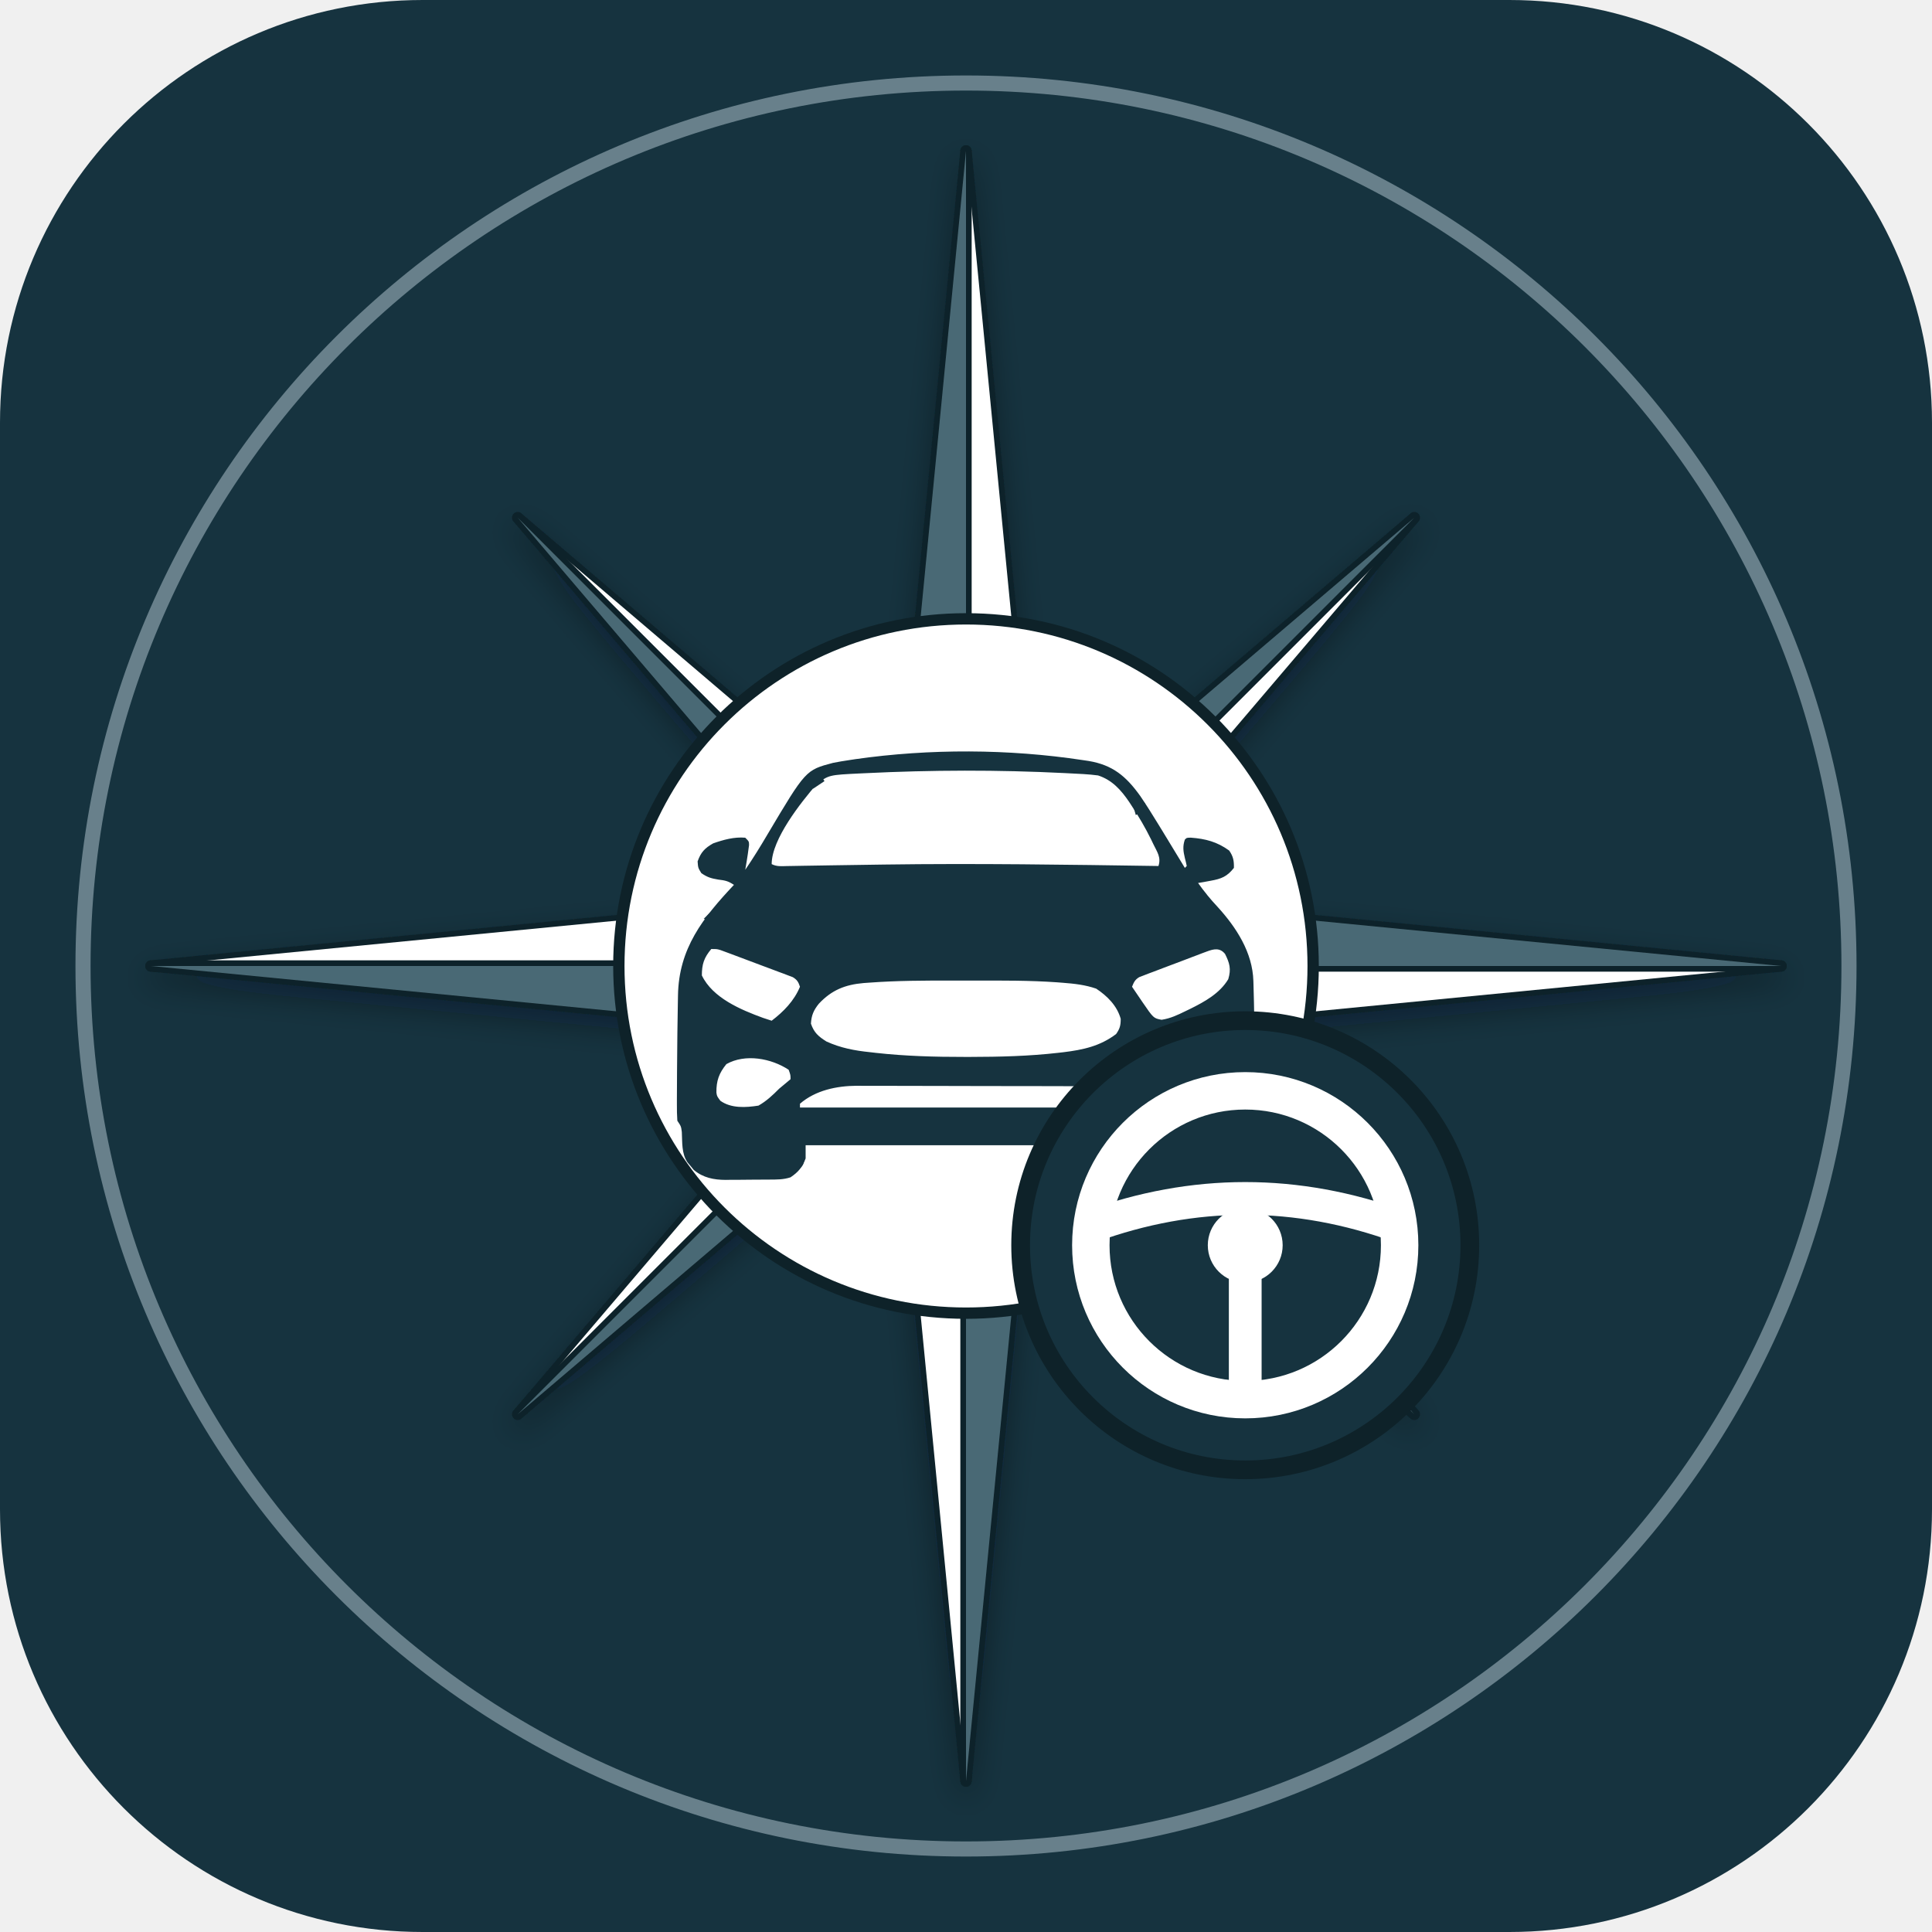
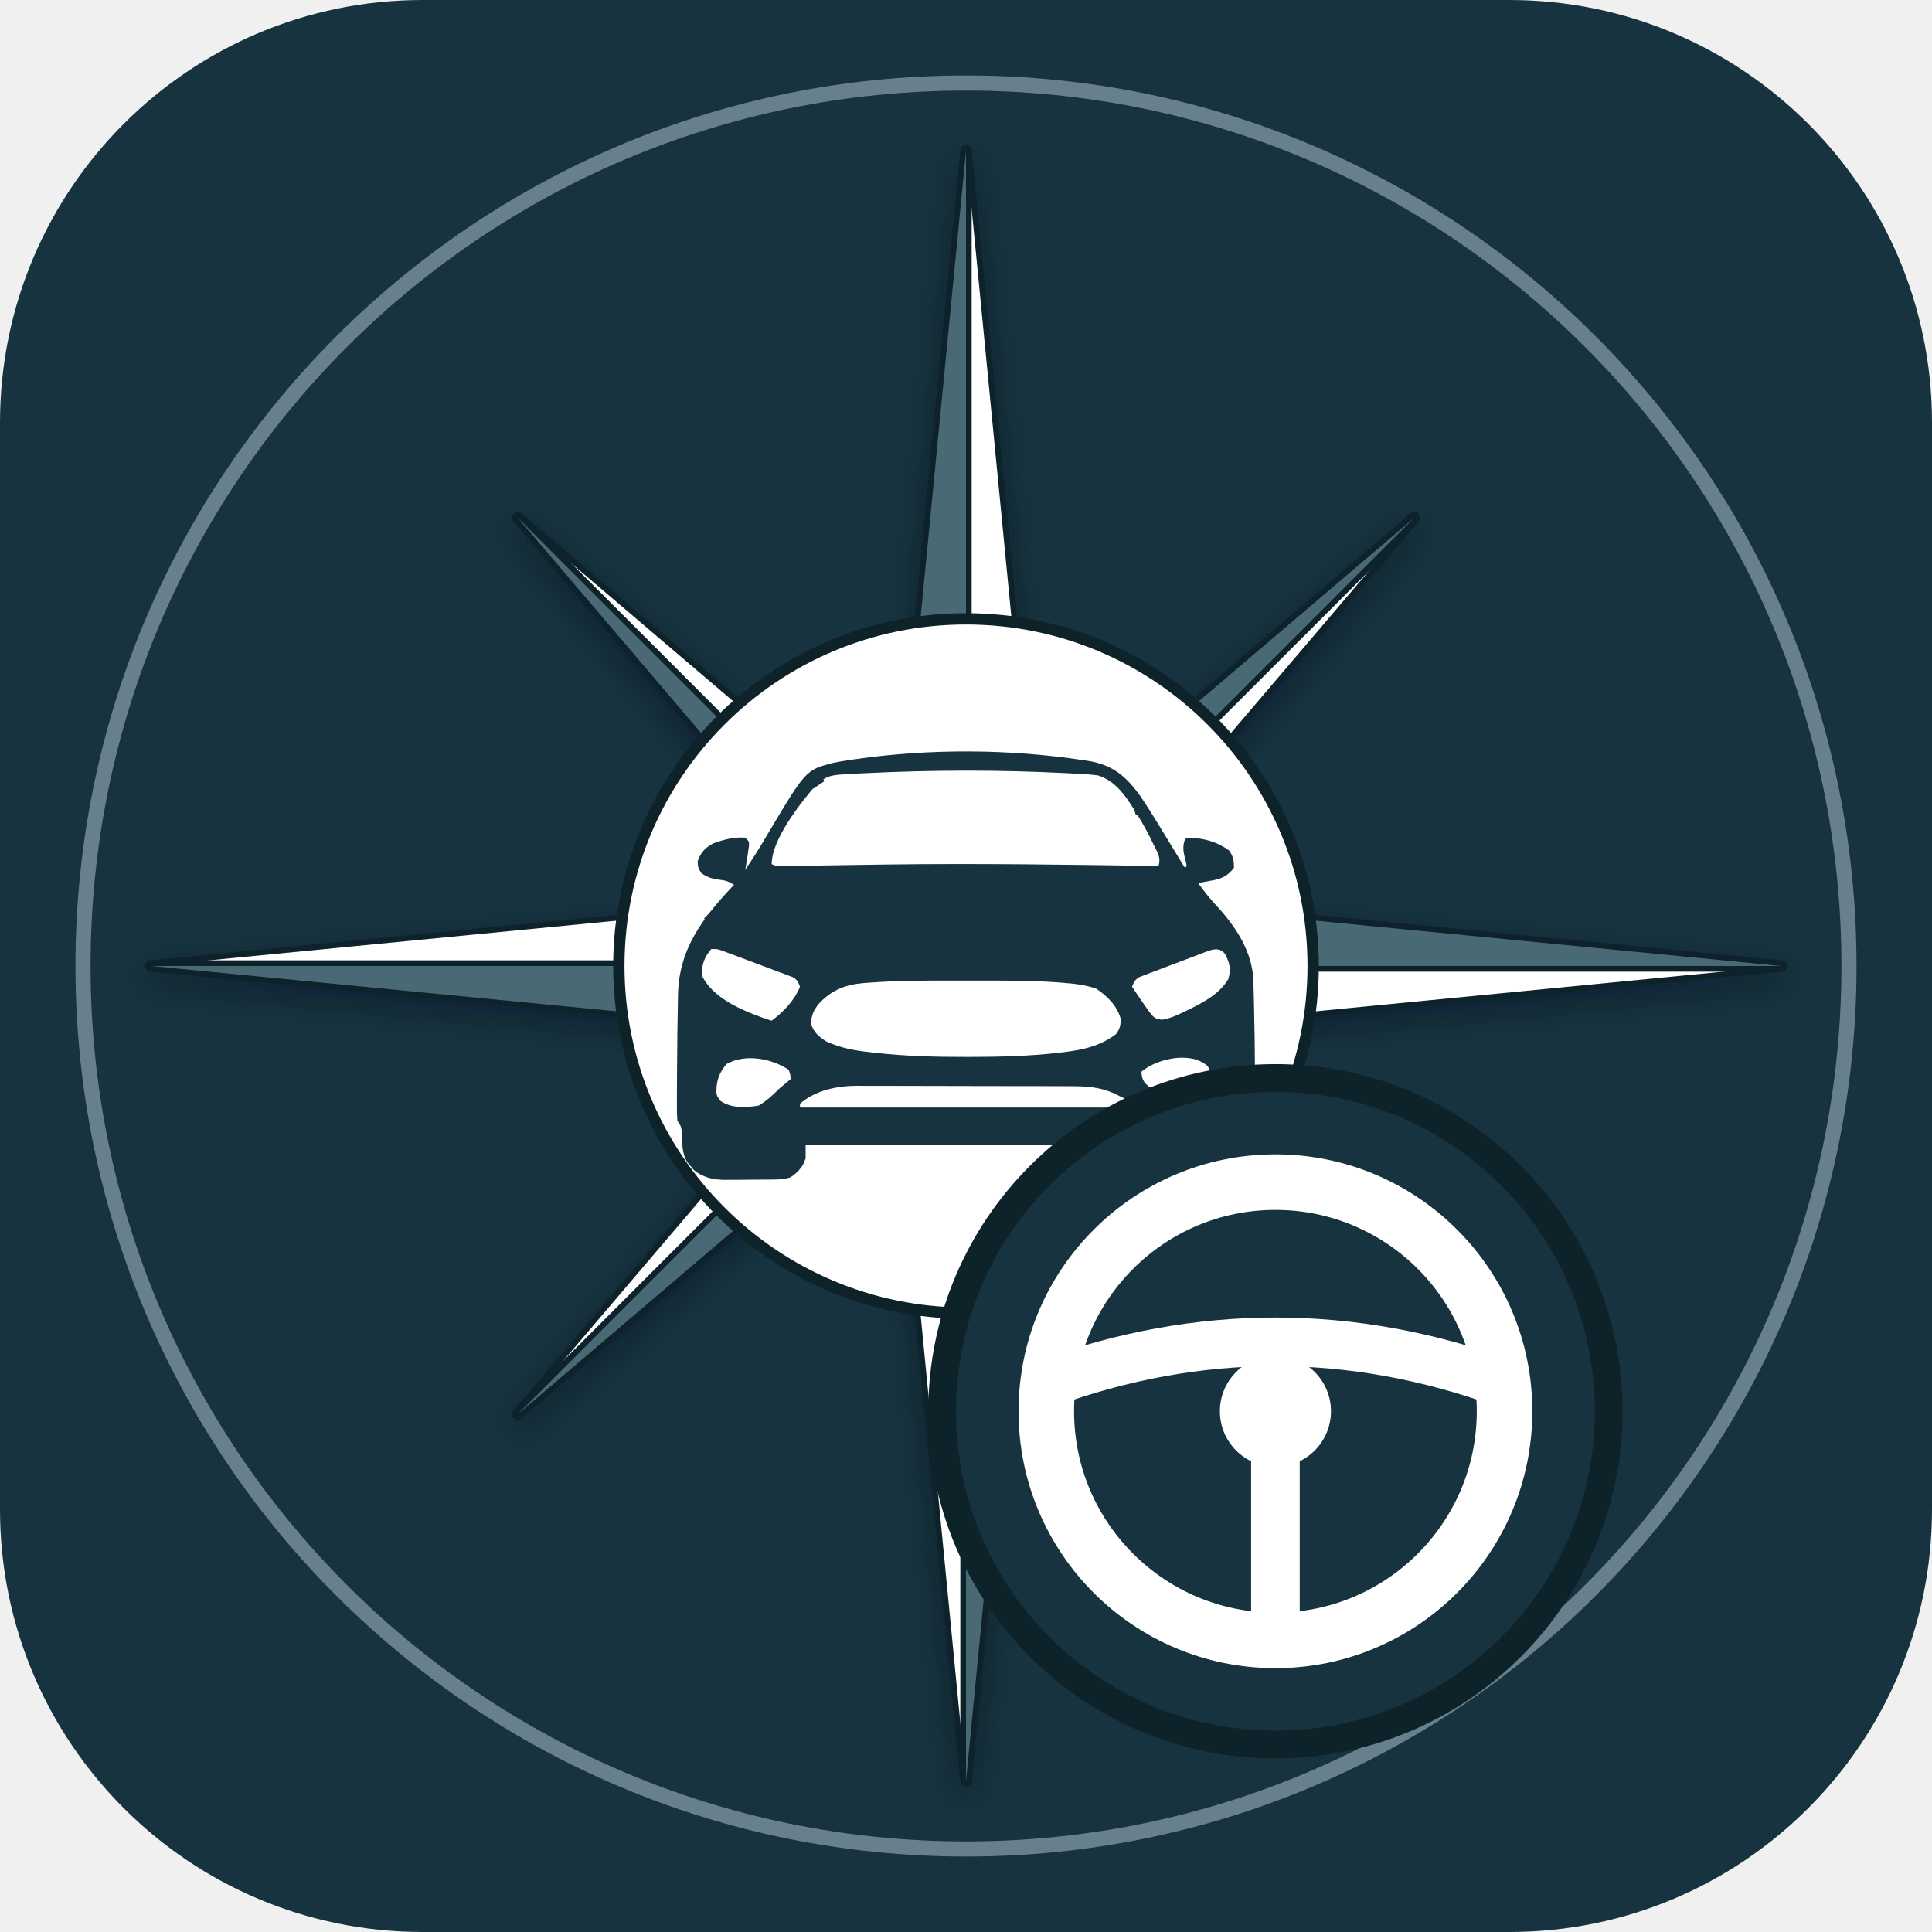
<svg xmlns="http://www.w3.org/2000/svg" viewBox="0 0 512 512">
  <rect width="512" height="512" rx="112" fill="#16333F" />
  <defs>
    <filter id="sombraRosa" x="-40%" y="-40%" width="180%" height="180%">
      <feDropShadow dx="0" dy="3" stdDeviation="4" flood-color="#0A1216" flood-opacity="0.35" />
    </filter>
  </defs>
  <circle cx="256" cy="256" r="234" fill="none" stroke="#9FB4BE" stroke-width="4" opacity="0.6" />
  <g filter="url(#sombraRosa)">
    <g fill="#FFFFFF" stroke="#0E2229" stroke-width="3" stroke-linejoin="round" paint-order="stroke fill">
      <path d="M 256.00 40.00 L 270.01 183.91 L 256.00 216.00 Z" />
      <path d="M 472.00 256.00 L 328.09 270.01 L 296.00 256.00 Z" />
      <path d="M 256.00 472.00 L 241.99 328.09 L 256.00 296.00 Z" />
      <path d="M 40.00 256.00 L 183.91 241.99 L 216.00 256.00 Z" />
      <path d="M 374.79 137.21 L 302.21 222.43 L 284.28 227.72 Z" />
      <path d="M 374.79 374.79 L 289.57 302.21 L 284.28 284.28 Z" />
      <path d="M 137.21 374.79 L 209.79 289.57 L 227.72 284.28 Z" />
      <path d="M 137.21 137.21 L 222.43 209.79 L 227.72 227.72 Z" />
    </g>
    <g fill="#4A6975" stroke="#0E2229" stroke-width="3" stroke-linejoin="round" paint-order="stroke fill">
      <path d="M 256.00 40.00 L 241.99 183.91 L 256.00 216.00 Z" />
      <path d="M 472.00 256.00 L 328.09 241.99 L 296.00 256.00 Z" />
      <path d="M 256.00 472.00 L 270.01 328.09 L 256.00 296.00 Z" />
      <path d="M 40.00 256.00 L 183.91 270.01 L 216.00 256.00 Z" />
      <path d="M 374.79 137.21 L 289.57 209.79 L 284.28 227.72 Z" />
      <path d="M 374.79 374.79 L 302.21 289.57 L 284.28 284.28 Z" />
      <path d="M 137.21 374.79 L 222.43 302.21 L 227.72 284.28 Z" />
      <path d="M 137.21 137.21 L 209.79 222.43 L 227.72 227.72 Z" />
    </g>
  </g>
  <circle cx="256" cy="256" r="92" fill="#FFFFFF" stroke="#0E2229" stroke-width="3" />
  <g transform="translate(256 256) scale(0.5) translate(-370 -370)">
    <path d="M0 0 C0.503 0.075 0.503 0.075 3.049 0.452 C15.782 2.583 22.882 8.512 30.355 18.926 C33.76 23.886 36.919 28.997 40.062 34.125 C40.673 35.12 41.284 36.114 41.914 37.139 C45.989 43.786 50.036 50.449 54.062 57.125 C54.392 56.795 54.723 56.465 55.062 56.125 C54.779 54.697 54.435 53.282 54.062 51.875 C53.212 48.292 52.835 45.695 54.062 42.125 C55.062 41.125 55.062 41.125 57.25 41.105 C65.045 41.679 71.192 43.319 77.562 47.938 C79.727 51.094 80.129 53.308 80.062 57.125 C76.458 61.72 73.418 62.931 67.75 63.938 C66.496 64.171 65.241 64.404 63.949 64.645 C62.997 64.803 62.044 64.962 61.062 65.125 C64.252 69.602 67.6 73.75 71.375 77.75 C81.374 88.711 89.935 101.943 90.379 117.062 C90.4 117.759 90.421 118.456 90.442 119.174 C90.509 121.491 90.568 123.808 90.625 126.125 C90.646 126.921 90.666 127.717 90.687 128.538 C91.021 141.787 91.192 155.039 91.239 168.292 C91.246 170.263 91.257 172.233 91.271 174.203 C91.289 176.971 91.293 179.739 91.293 182.508 C91.3 183.337 91.307 184.167 91.315 185.022 C91.299 188.914 91.272 190.811 89.062 194.125 C88.841 196.202 88.705 198.288 88.625 200.375 C88.13 207.68 87.282 212.354 81.688 217.438 C76.24 221.977 71.121 222.434 64.289 222.426 C63.447 222.43 62.605 222.434 61.738 222.439 C59.961 222.444 58.184 222.445 56.407 222.441 C53.703 222.438 51.001 222.461 48.297 222.486 C46.565 222.489 44.833 222.489 43.102 222.488 C42.3 222.497 41.499 222.507 40.673 222.516 C35.407 222.473 31.744 221.579 27.062 219.125 C25.504 217.328 25.504 217.328 24.625 215.375 C24.317 214.741 24.009 214.107 23.691 213.453 C23.062 211.125 23.062 211.125 23.062 204.125 C-33.038 204.125 -89.137 204.125 -146.938 204.125 C-146.938 206.435 -146.938 208.745 -146.938 211.125 C-148.682 215.807 -150.808 218.337 -154.938 221.125 C-158.73 222.389 -162.308 222.307 -166.262 222.328 C-167.082 222.334 -167.902 222.34 -168.747 222.345 C-170.485 222.355 -172.222 222.361 -173.96 222.365 C-176.598 222.375 -179.235 222.406 -181.873 222.438 C-183.565 222.444 -185.257 222.449 -186.949 222.453 C-187.73 222.465 -188.51 222.478 -189.314 222.491 C-195.607 222.465 -201.244 221.375 -206.215 217.223 C-206.489 216.887 -206.489 216.887 -207.875 215.188 C-208.441 214.518 -209.007 213.849 -209.59 213.16 C-212.755 208.38 -212.262 202.683 -212.559 197.121 C-212.938 194.125 -212.938 194.125 -214.938 191.125 C-215.124 188.208 -215.193 185.389 -215.168 182.473 C-215.168 181.597 -215.168 180.722 -215.168 179.82 C-215.165 176.942 -215.146 174.065 -215.125 171.188 C-215.116 169.2 -215.107 167.213 -215.099 165.225 C-215.067 159.191 -215.006 153.158 -214.938 147.125 C-214.933 146.668 -214.933 146.668 -214.908 144.354 C-214.853 139.334 -214.778 134.315 -214.672 129.295 C-214.641 127.782 -214.614 126.269 -214.592 124.756 C-214.198 99.851 -201.372 83.573 -184.938 66.125 C-188.103 64.015 -189.628 63.772 -193.312 63.312 C-197.117 62.656 -198.913 62.141 -202.188 59.938 C-203.938 57.125 -203.938 57.125 -204.188 53.688 C-202.501 48.881 -200.366 46.606 -195.938 44.125 C-190.472 42.204 -184.771 40.62 -178.938 41.125 C-176.938 43.125 -176.938 43.125 -176.926 45.078 C-177.033 45.836 -177.14 46.594 -177.25 47.375 C-177.358 48.173 -177.467 48.971 -177.578 49.793 C-178.007 52.575 -178.44 55.354 -178.938 58.125 C-174.778 52.026 -170.922 45.804 -167.188 39.438 C-146.889 5.283 -146.889 5.283 -132.448 1.467 C-129.598 0.894 -126.751 0.426 -123.875 0 C-123.334 -0.082 -123.334 -0.082 -120.594 -0.499 C-81.319 -6.121 -39.21 -5.963 0 0 Z M-115.375 6.938 C-116.142 6.972 -116.908 7.007 -117.698 7.043 C-134.627 7.851 -134.627 7.851 -141.082 12.754 C-149.308 22.29 -164.938 41.843 -164.938 55.125 C-162.109 56.539 -159.798 56.201 -156.635 56.147 C-155.984 56.137 -155.333 56.128 -154.662 56.118 C-152.484 56.084 -150.307 56.044 -148.129 56.004 C-146.591 55.979 -145.053 55.956 -143.516 55.932 C-140.23 55.881 -136.943 55.828 -133.657 55.773 C-124.989 55.628 -116.321 55.508 -107.652 55.387 C-106.789 55.375 -105.925 55.362 -105.036 55.35 C-56.663 54.672 -8.305 55.413 40.062 56.125 C41.584 51.559 39.396 48.75 37.375 44.562 C36.974 43.726 36.572 42.889 36.159 42.027 C33.118 35.875 29.711 30.042 25.938 24.312 C25.699 23.946 25.699 23.946 24.49 22.09 C20.202 15.787 15.471 10.532 8.062 8.125 C2.969 7.441 -2.181 7.258 -7.312 7 C-8.111 6.958 -8.909 6.917 -9.732 6.874 C-44.787 5.107 -80.321 5.2 -115.375 6.938 Z M-196.938 100.125 C-200.825 104.699 -201.938 108.266 -201.938 114.125 C-196.212 126.053 -181.318 132.314 -169.5 136.625 C-167.983 137.137 -166.464 137.643 -164.938 138.125 C-158.602 133.303 -153.023 127.589 -149.938 120.125 C-150.783 117.597 -151.448 116.419 -153.752 115.037 C-154.485 114.761 -155.218 114.486 -155.972 114.202 C-156.803 113.882 -157.634 113.562 -158.491 113.232 C-158.94 113.068 -158.94 113.068 -161.215 112.234 C-162.137 111.885 -163.059 111.535 -164.01 111.175 C-165.96 110.439 -167.913 109.71 -169.868 108.987 C-172.865 107.879 -175.854 106.75 -178.842 105.617 C-180.737 104.905 -182.632 104.194 -184.527 103.484 C-185.424 103.147 -186.321 102.81 -187.245 102.462 C-188.08 102.154 -188.914 101.847 -189.773 101.53 C-190.507 101.258 -191.24 100.986 -191.996 100.706 C-193.938 100.125 -193.938 100.125 -196.938 100.125 Z M65.785 101.417 C64.951 101.724 64.116 102.032 63.257 102.349 C62.365 102.691 61.473 103.034 60.555 103.387 C60.094 103.56 60.094 103.56 57.761 104.438 C55.814 105.175 53.869 105.918 51.926 106.666 C48.948 107.808 45.961 108.924 42.973 110.037 C41.083 110.756 39.193 111.477 37.305 112.199 C36.409 112.532 35.513 112.864 34.59 113.207 C34.176 113.368 34.176 113.368 32.082 114.186 C31.717 114.325 31.717 114.325 29.871 115.03 C27.624 116.39 27.021 117.721 26.062 120.125 C27.474 122.212 28.891 124.295 30.312 126.375 C30.708 126.962 31.104 127.548 31.512 128.152 C37.453 136.821 37.453 136.821 41.73 137.629 C46.379 136.926 50.175 135.121 54.375 133.062 C55.22 132.654 56.065 132.246 56.936 131.825 C64.578 128.039 72.55 123.646 77.062 116.125 C78.694 110.721 77.785 107.57 75.363 102.727 C72.644 99.378 69.482 100.029 65.785 101.417 Z M-113.25 117.953 C-113.742 117.988 -113.742 117.988 -116.229 118.163 C-126.004 119.016 -133.152 121.875 -139.938 129.125 C-142.66 132.497 -143.893 135.274 -144.125 139.688 C-142.469 144.482 -140.156 146.456 -135.938 149.125 C-128.408 152.573 -120.935 153.976 -112.75 154.812 C-111.741 154.929 -110.733 155.046 -109.693 155.166 C-94.003 156.909 -78.395 157.329 -62.625 157.312 C-61.661 157.312 -60.696 157.312 -59.703 157.312 C-44.045 157.291 -28.51 156.917 -12.938 155.125 C-12.493 155.074 -12.493 155.074 -10.247 154.816 C0.126 153.548 9.128 151.612 17.625 145.188 C19.618 142.328 20.062 140.633 20.062 137.125 C18.132 130.181 12.95 125.025 7.062 121.125 C1.25 119.116 -4.45 118.493 -10.562 118.016 C-11.637 117.932 -12.711 117.847 -13.817 117.761 C-28.217 116.756 -42.639 116.823 -57.066 116.864 C-61.123 116.876 -65.18 116.869 -69.237 116.857 C-83.927 116.822 -98.592 116.863 -113.25 117.953 Z M-188.938 161.125 C-192.854 165.945 -194.295 169.951 -194.227 176.188 C-193.938 178.125 -193.938 178.125 -192.125 180.562 C-186.376 184.669 -178.638 184.168 -171.938 183.125 C-167.653 180.69 -164.395 177.606 -160.938 174.125 C-159.721 173.089 -158.495 172.064 -157.25 171.062 C-156.487 170.423 -155.724 169.784 -154.938 169.125 C-154.938 166.875 -154.938 166.875 -155.938 164.125 C-165.153 158.039 -178.962 155.49 -188.938 161.125 Z M31.062 165.125 C31.148 167.836 31.598 169.607 33.425 171.646 C35.241 173.283 37.1 174.838 39 176.375 C39.646 176.916 40.293 177.458 40.959 178.016 C45.951 182.163 48.799 183.325 55.375 183.375 C56.691 183.401 58.007 183.427 59.363 183.453 C64.203 183.024 66.682 181.505 70.062 178.125 C70.714 171.828 69.71 167.349 66.062 162.125 C57.318 154.152 39.254 158.138 31.062 165.125 Z M-149.938 182.125 C-149.938 182.785 -149.938 183.445 -149.938 184.125 C-91.857 184.125 -33.777 184.125 26.062 184.125 C25.062 181.125 25.062 181.125 22.586 179.59 C21.547 179.086 20.508 178.582 19.438 178.062 C18.414 177.556 17.39 177.049 16.336 176.527 C8.368 173.114 1.597 172.828 -7.026 172.834 C-7.68 172.831 -7.68 172.831 -10.99 172.814 C-14.565 172.797 -18.14 172.792 -21.714 172.79 C-23.953 172.789 -26.192 172.785 -28.431 172.779 C-36.258 172.761 -44.085 172.753 -51.912 172.754 C-59.181 172.756 -66.45 172.735 -73.719 172.703 C-79.981 172.677 -86.243 172.666 -92.505 172.667 C-96.235 172.668 -99.966 172.662 -103.696 172.641 C-107.865 172.618 -112.033 172.627 -116.202 172.639 C-117.419 172.628 -118.637 172.617 -119.891 172.605 C-130.479 172.682 -141.674 174.979 -149.938 182.125 Z " fill="#16333F" transform="translate(431.9375,260.875)" />
    <path d="M0 0 C13.86 0 27.72 0 42 0 C42.165 0.33 42.165 0.33 43 2 C39.686 3.657 35.986 3.142 32.344 3.133 C31.915 3.133 31.915 3.133 29.744 3.136 C27.928 3.136 26.112 3.135 24.296 3.13 C21.511 3.125 18.726 3.13 15.941 3.137 C14.18 3.136 12.418 3.135 10.656 3.133 C9.82 3.135 8.983 3.137 8.121 3.139 C2.23 3.115 2.23 3.115 0 2 C0 1.34 0 0.68 0 0 Z " fill="#16333F" transform="translate(464,480)" />
    <path d="M0 0 C4 2 4 2 6 5 C4.02 6.32 2.04 7.64 0 9 C-0.99 8.34 -1.98 7.68 -3 7 C-3.99 7 -4.98 7 -6 7 C-4.02 4.69 -2.04 2.38 0 0 Z " fill="#16333F" transform="translate(289,267)" />
    <path d="M0 0 C1.65 1.65 3.3 3.3 5 5 C2.667 9.667 2.667 9.667 0 11 C-0.66 8.69 -1.32 6.38 -2 4 C-1.01 3.67 -0.02 3.34 1 3 C0.67 2.01 0.34 1.02 0 0 Z " fill="#16333F" transform="translate(460,279)" />
    <path d="M0 0 C0.33 0 0.66 0 1 0 C1.081 1.603 1.139 3.208 1.188 4.812 C1.205 5.259 1.205 5.259 1.293 7.52 C0.951 10.416 0.246 11.226 -2 13 C-2 11.02 -2 9.04 -2 7 C-1.67 7 -1.34 7 -1 7 C-0.67 4.69 -0.34 2.38 0 0 Z " fill="#16333F" transform="translate(283,465)" />
    <path d="M0 0 C0 3 0 3 -2 5.188 C-2.66 5.786 -3.32 6.384 -4 7 C-4.99 6.67 -5.98 6.34 -7 6 C-2.25 1.125 -2.25 1.125 0 0 Z " fill="#16333F" transform="translate(238,339)" />
    <path d="M0 0 C3.367 1.393 4.986 2.979 7 6 C4 6 4 6 1.812 4.125 C0 2 0 2 0 0 Z " fill="#16333F" transform="translate(491,327)" />
    <path d="M0 0 C2.799 2.528 4.458 4.204 5 8 C3.062 7.375 3.062 7.375 1 6 C0.25 2.875 0.25 2.875 0 0 Z " fill="#16333F" transform="translate(473,299)" />
  </g>
-   <g transform="translate(330 330) scale(0.62) translate(-392 -392)">
+   <g transform="translate(338 374) scale(0.92) translate(-392 -392)">
    <circle cx="392" cy="392" r="96" fill="#16333F" stroke="#0E2229" stroke-width="8" />
    <g fill="none" stroke="#FFFFFF" stroke-linecap="round">
      <circle cx="392" cy="392" r="66" stroke-width="16" />
      <path d="M326 384 Q392 360 458 384" stroke-width="14" />
      <path d="M392 404 L392 456" stroke-width="14" />
    </g>
    <circle cx="392" cy="392" r="16" fill="#FFFFFF" />
  </g>
</svg>
